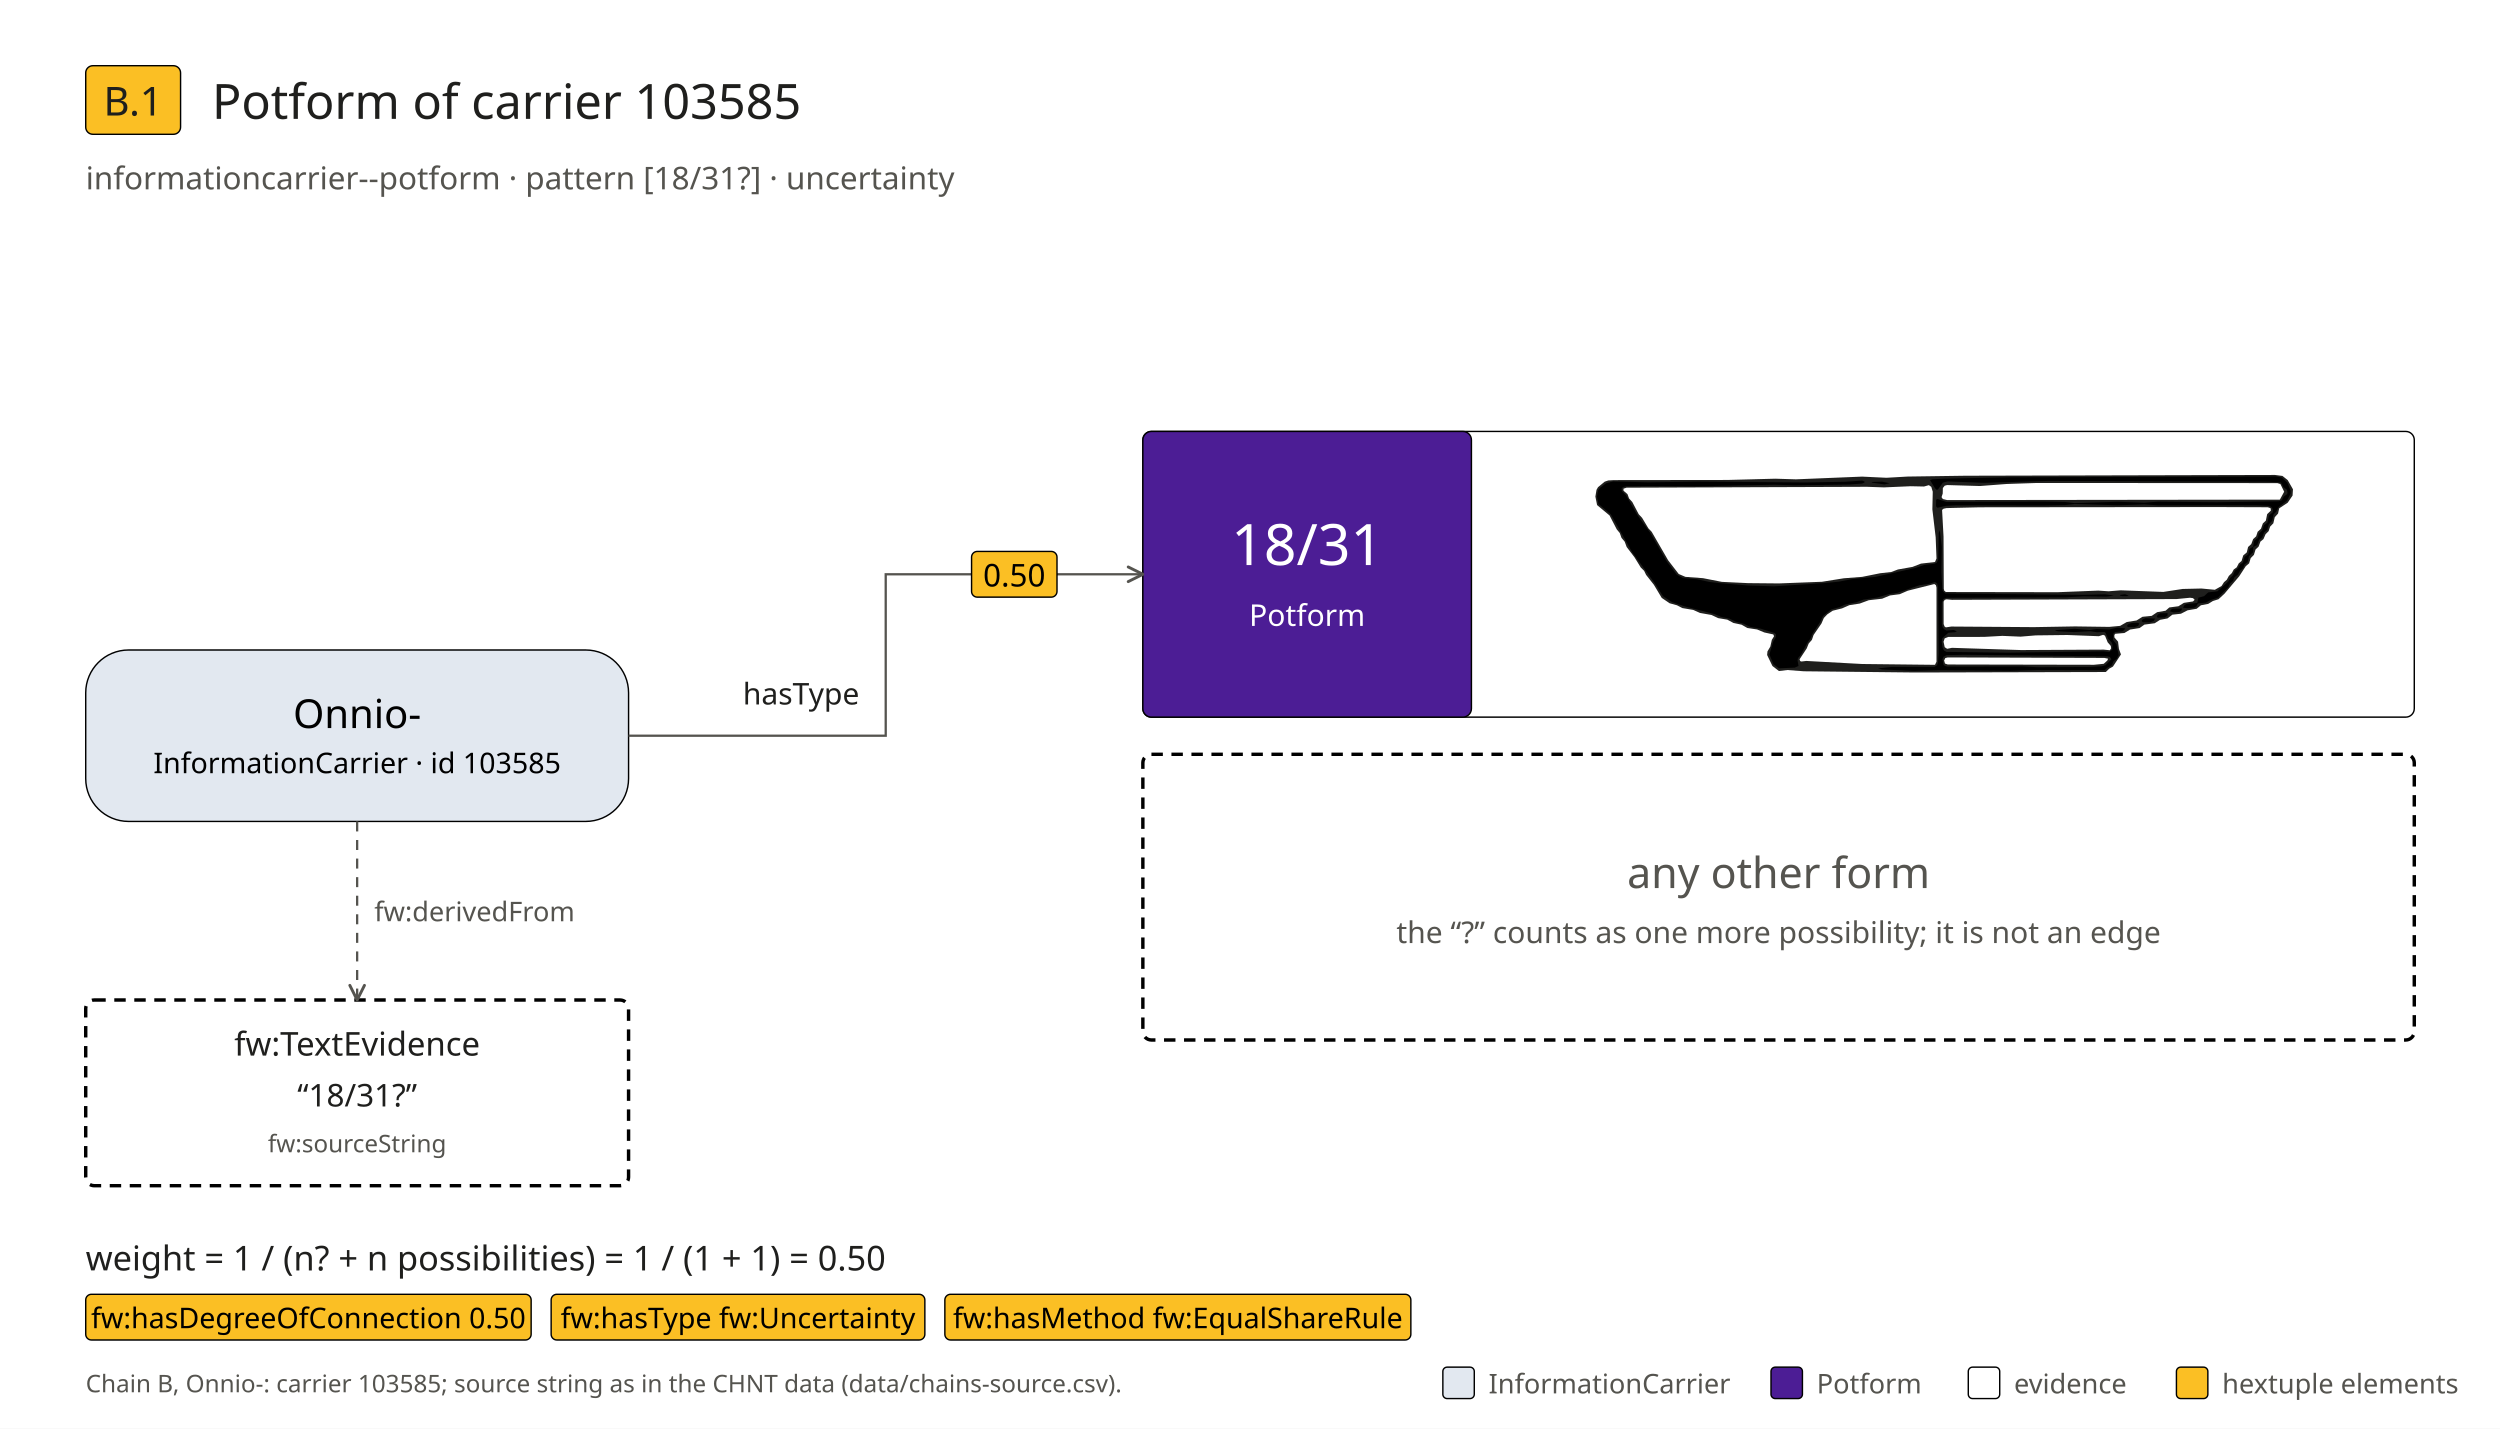
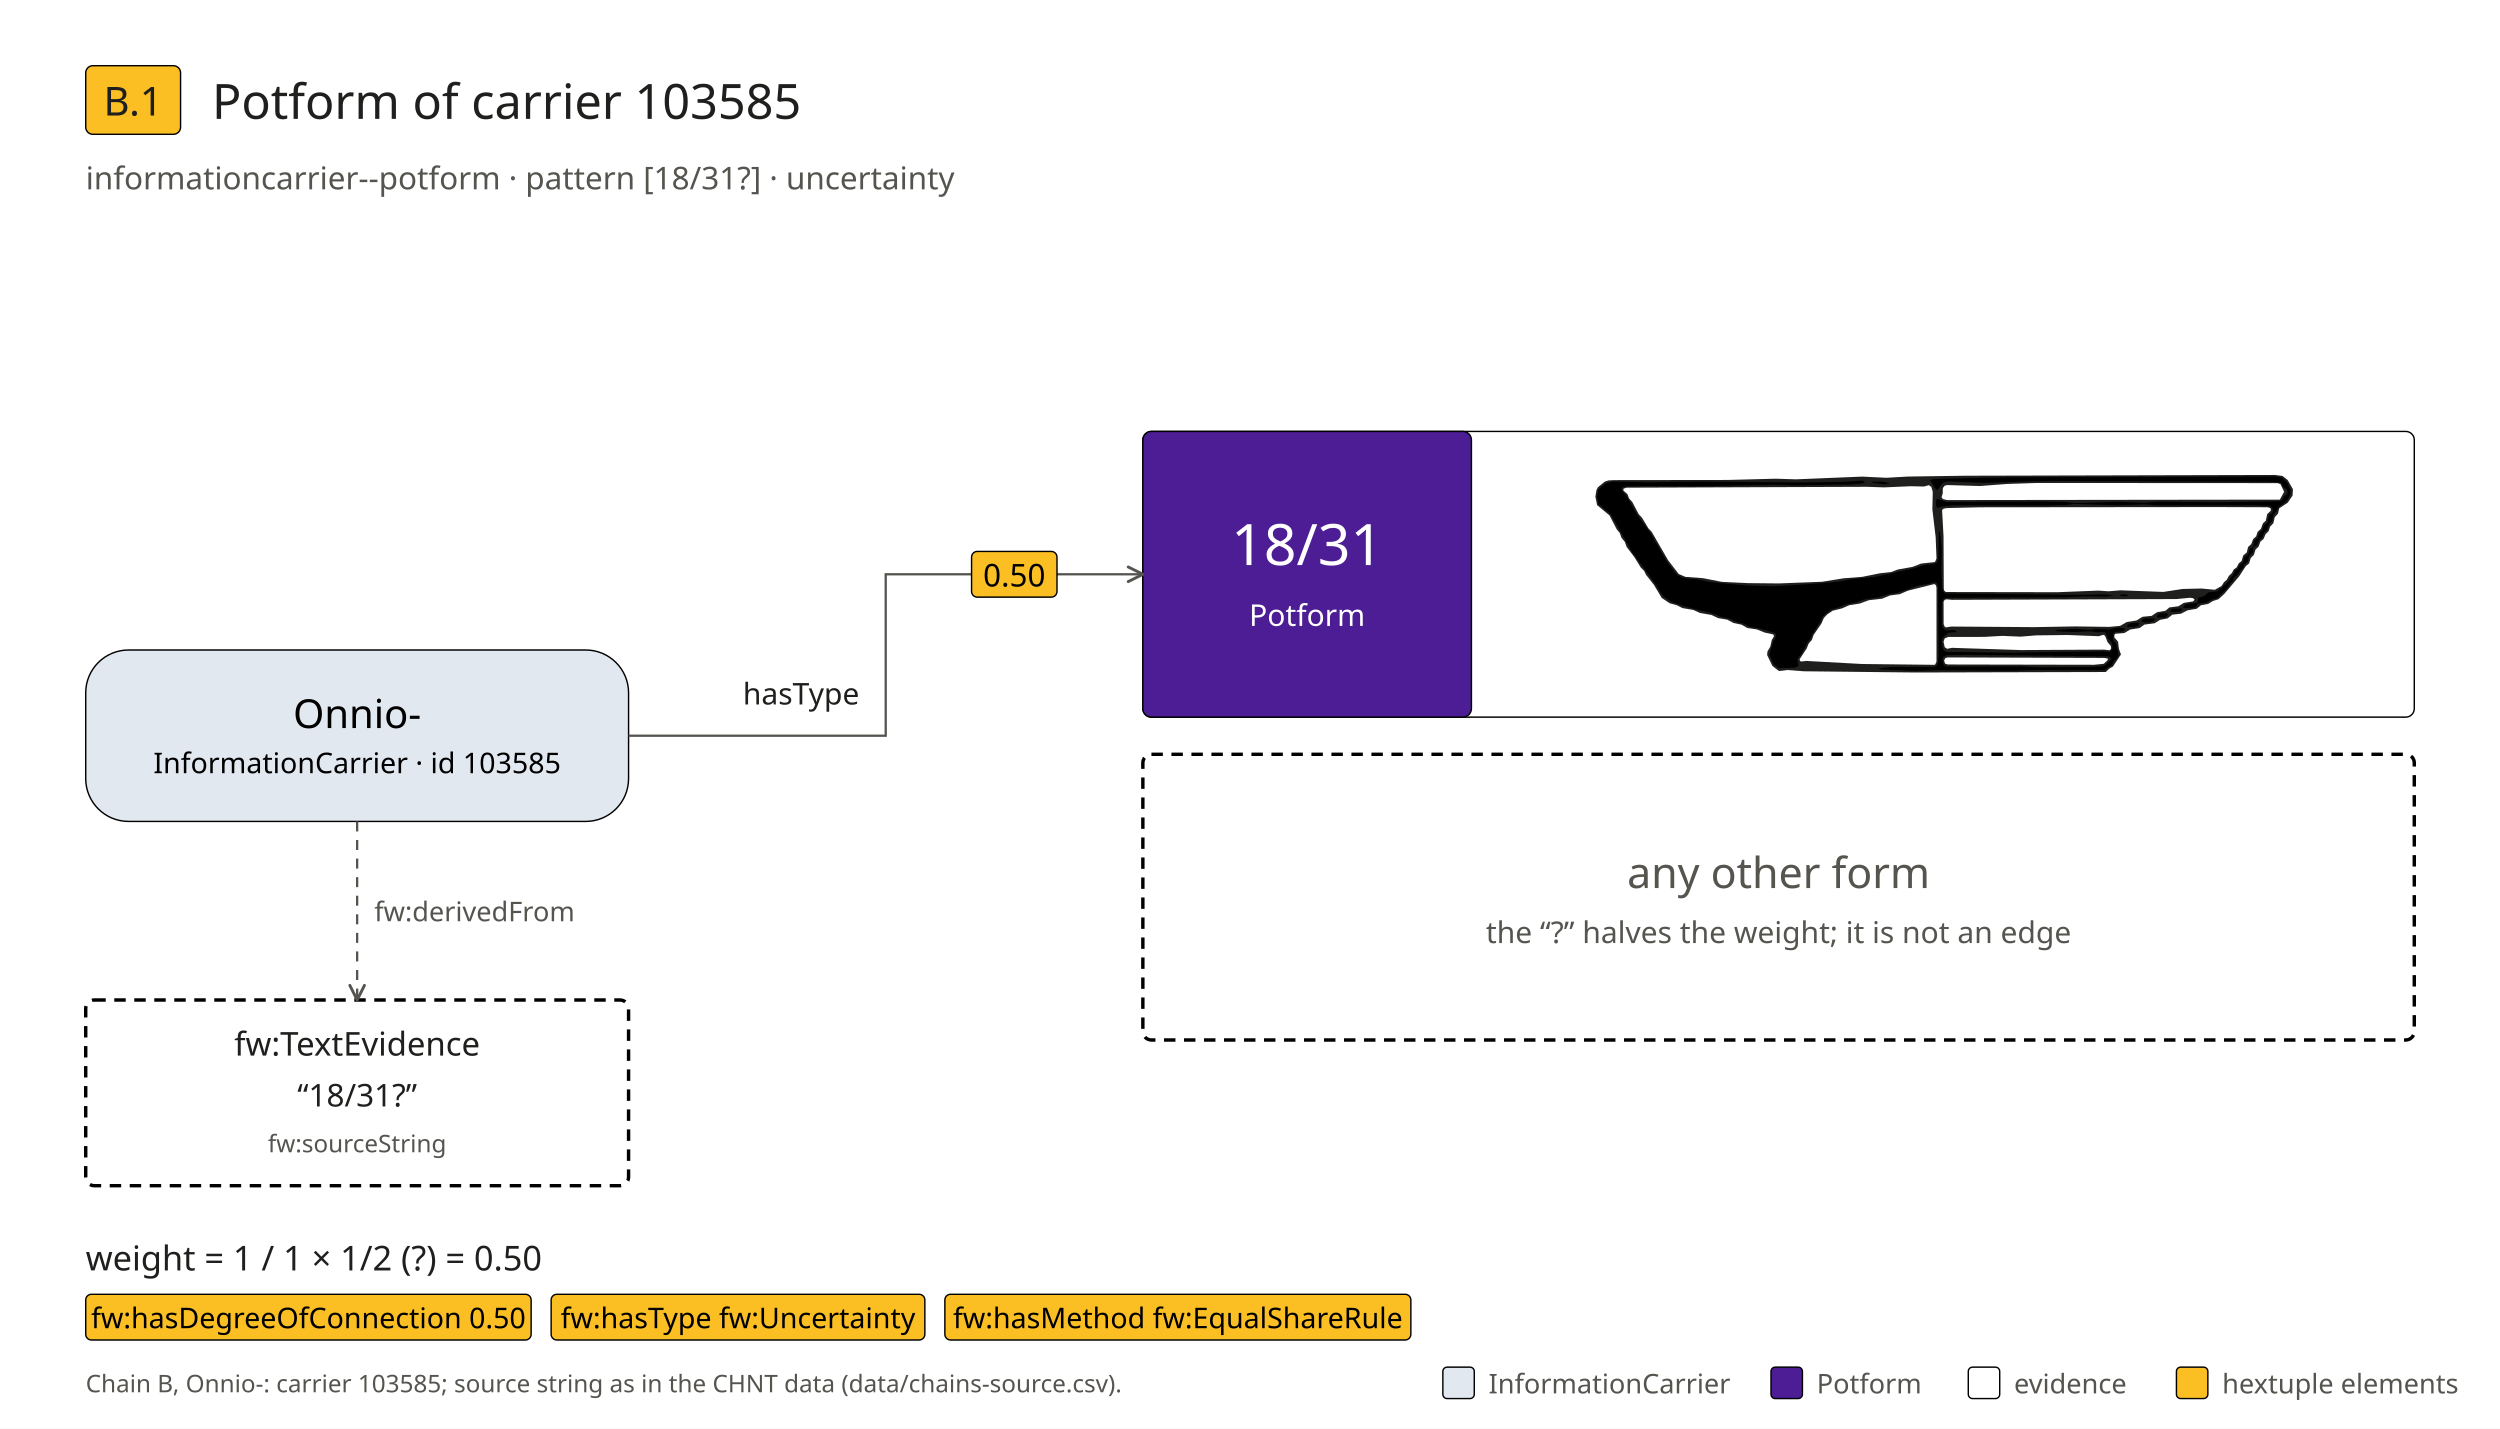
<svg xmlns="http://www.w3.org/2000/svg" width="1750" height="1000" viewBox="0 0 1750 1000" role="img">
  <rect width="1750" height="1000" fill="#ffffff" />
  <defs>
    <marker id="a" viewBox="0 0 10 10" refX="9" refY="5" markerWidth="8" markerHeight="8" orient="auto-start-reverse">
      <path d="M1 1L9 5L1 9" fill="none" stroke="#55544f" stroke-width="1.6" stroke-linecap="round" stroke-linejoin="round" />
    </marker>
  </defs>
  <rect x="60" y="46" width="66.4" height="48" rx="5" fill="#fbbf24" stroke="#000000" stroke-width="1" />
  <text x="93.2" y="70" text-anchor="middle" dominant-baseline="central" font-family="Fira Sans" font-size="28" font-weight="500" fill="#1f1f1d">B.1</text>
  <text x="148.4" y="70" text-anchor="start" dominant-baseline="central" font-family="Fira Sans" font-size="34" font-weight="500" fill="#1f1f1d">Potform of carrier 103585</text>
  <text x="60" y="124" text-anchor="start" dominant-baseline="central" font-family="Fira Sans" font-size="22" fill="#55544f">informationcarrier--potform  ·  pattern  [18/31?]  ·  uncertainty</text>
  <rect x="60" y="455.0" width="380" height="120" rx="30" fill="#e2e8f0" stroke="#000000" stroke-width="1" />
  <text x="250.0" y="498.76" text-anchor="middle" dominant-baseline="central" font-family="Fira Sans" font-size="28" font-weight="500" fill="#000000">Onnio-</text>
  <text x="250.0" y="533.48" text-anchor="middle" dominant-baseline="central" font-family="Fira Sans" font-size="20" fill="#000000">InformationCarrier  ·  id 103585</text>
  <rect x="60" y="700" width="380" height="130" rx="6" fill="#ffffff" stroke="#000000" stroke-width="2.4" stroke-dasharray="8 6" />
  <text x="250" y="730" text-anchor="middle" dominant-baseline="central" font-family="Fira Sans" font-size="23" font-weight="500" fill="#1f1f1d">fw:TextEvidence</text>
  <text x="250" y="766" text-anchor="middle" dominant-baseline="central" font-family="Fira Sans" font-size="22" fill="#1f1f1d">“18/31?”</text>
  <text x="250" y="800" text-anchor="middle" dominant-baseline="central" font-family="Fira Sans" font-size="17" fill="#55544f">fw:sourceString</text>
  <path d="M250 575.0 V 700" fill="none" stroke="#55544f" stroke-width="1.6" stroke-dasharray="7 6" marker-end="url(#a)" />
  <text x="262" y="637.5" text-anchor="start" dominant-baseline="central" font-family="Fira Sans" font-size="19" fill="#55544f">fw:derivedFrom</text>
  <text x="520" y="485.0" text-anchor="start" dominant-baseline="central" font-family="Fira Sans" font-size="21" font-weight="500" fill="#1f1f1d">hasType</text>
  <rect x="800" y="302.0" width="890" height="200" rx="6" fill="#ffffff" stroke="#000000" stroke-width="1" />
  <rect x="800" y="302.0" width="230" height="200" rx="6" fill="#4c1d95" stroke="#000000" stroke-width="1" />
  <text x="915" y="380.0" text-anchor="middle" dominant-baseline="central" font-family="Fira Sans" font-size="40" font-weight="500" fill="#ffffff">18/31</text>
  <text x="915" y="430.0" text-anchor="middle" dominant-baseline="central" font-family="Fira Sans" font-size="21" fill="#ffffff">Potform</text>
  <g transform="translate(1105.0 320.4) scale(3.4)">
    <path d="M108.55 44.12 L109.25 43.43 L110.02 43.0 L111.67 40.5 L111.25 39.37 L111.07 37.88 L110.32 37.0 L110.31 36.5 L110.5 36.25 L112.38 36.09 L113.54 35.38 L115.5 35.07 L116.5 34.36 L118.62 34.08 L119.71 33.38 L121.25 33.09 L122.25 32.32 L124.02 32.12 L125.38 31.42 L127.25 31.1 L128.13 30.38 L129.62 30.1 L130.6 29.5 L131.75 29.14 L132.98 28.0 L136.0 24.43 L137.38 22.31 L138.05 21.75 L138.38 20.67 L139.04 20.0 L139.38 18.89 L140.0 18.31 L140.38 17.27 L141.01 16.75 L141.44 15.75 L142.07 15.12 L142.38 14.18 L143.04 13.5 L143.33 12.25 L144.01 11.5 L144.25 10.42 L146.0 9.26 L147.0 7.79 L147.08 6.5 L146.0 4.61 L144.92 3.75 L143.38 3.55 L79.62 3.71 L67.75 3.88 L63.38 4.13 L58.38 3.89 L44.75 4.45 L40.5 4.32 L30.62 4.58 L7.25 4.61 L6.12 4.68 L5.38 4.93 L4.0 6.07 L3.69 6.62 L3.46 8.0 L3.81 9.75 L6.38 11.89 L7.86 14.75 L8.48 15.5 L8.84 16.5 L9.5 17.29 L9.9 18.38 L11.5 20.48 L12.82 22.62 L13.5 23.29 L13.9 24.12 L15.5 26.15 L17.12 28.86 L18.75 29.97 L20.25 30.38 L21.38 30.96 L23.62 31.34 L25.0 31.96 L27.37 32.38 L28.75 33.03 L30.62 33.34 L31.88 34.02 L33.56 34.38 L34.75 35.06 L36.75 35.36 L38.25 35.98 L40.09 36.38 L40.25 36.75 L39.79 37.5 L39.48 38.88 L38.89 39.88 L38.82 40.62 L39.91 42.88 L41.25 43.92 L43.0 43.71 L46.38 43.97 L69.25 44.22 L108.55 44.12Z M144.38 8.63 L75.88 8.72 L75.0 8.51 L74.73 8.12 L74.97 7.38 L75.0 6.24 L75.38 5.76 L75.88 5.63 L82.62 5.83 L88.12 5.41 L94.38 5.2 L143.88 5.23 L144.5 5.43 L145.27 7.0 L144.38 8.63Z M41.25 25.88 L34.88 25.82 L29.5 25.56 L25.62 24.8 L22.0 24.53 L20.62 23.94 L18.44 21.12 L15.05 15.25 L14.38 14.55 L13.08 12.38 L12.38 11.63 L11.06 9.12 L10.39 8.38 L10.07 7.5 L9.25 6.79 L9.24 6.38 L9.88 6.17 L59.38 5.99 L62.88 6.11 L68.38 5.87 L71.12 5.93 L72.12 5.65 L72.62 6.0 L72.92 7.0 L72.84 10.62 L73.52 16.38 L73.69 20.75 L73.38 21.47 L70.5 21.8 L68.75 22.48 L65.75 23.01 L64.38 23.53 L62.12 23.78 L58.38 24.53 L54.62 24.82 L50.12 25.54 L41.25 25.88Z M120.38 27.63 L111.62 27.3 L109.12 27.5 L107.0 27.36 L98.62 27.69 L75.62 27.65 L75.29 27.38 L75.19 27.0 L75.14 16.25 L74.84 10.75 L75.14 10.5 L75.75 10.37 L82.62 10.21 L131.38 10.16 L141.88 10.2 L142.46 10.38 L142.54 10.88 L141.77 11.62 L141.5 12.95 L140.88 13.53 L140.5 14.62 L139.81 15.25 L139.5 16.19 L138.88 16.76 L138.5 17.78 L137.84 18.38 L137.57 19.5 L136.84 20.12 L136.5 21.26 L135.92 21.75 L135.5 22.57 L134.88 23.02 L134.5 23.75 L133.88 24.34 L133.46 25.12 L132.88 25.63 L132.38 26.41 L131.0 27.19 L128.25 26.93 L124.38 27.02 L120.38 27.63Z M73.38 42.64 L58.38 42.47 L46.88 41.84 L45.88 41.96 L45.62 41.87 L45.5 41.5 L46.98 39.25 L47.38 38.25 L48.04 37.5 L48.38 36.5 L50.0 34.14 L50.5 32.99 L51.21 32.25 L52.32 31.5 L54.25 31.02 L55.75 30.36 L57.88 30.03 L59.75 29.34 L62.5 29.03 L64.12 28.36 L66.12 28.1 L67.78 27.38 L73.25 26.01 L73.58 26.25 L73.69 26.75 L73.69 42.0 L73.38 42.64Z M93.75 34.88 L76.75 34.76 L75.62 34.93 L75.35 34.75 L75.16 34.25 L75.15 29.62 L75.38 29.26 L75.75 29.15 L76.88 29.26 L123.12 29.1 L125.88 28.83 L126.5 28.91 L126.84 29.25 L126.5 29.59 L124.62 29.88 L123.5 30.58 L121.62 30.83 L120.86 31.5 L119.12 31.8 L118.0 32.56 L116.1 32.75 L114.88 33.51 L112.88 33.82 L111.5 34.62 L109.25 34.83 L102.25 34.73 L93.75 34.88Z M109.38 39.64 L108.12 39.51 L91.12 39.6 L76.88 39.14 L75.88 39.34 L75.38 39.01 L75.14 37.88 L75.38 37.19 L76.12 36.9 L83.5 36.89 L87.25 36.68 L91.0 36.84 L94.12 36.58 L100.62 36.5 L107.12 36.75 L108.0 36.46 L108.38 36.64 L108.93 38.0 L109.58 38.75 L109.65 39.25 L109.38 39.64Z M106.12 42.63 L76.0 42.57 L75.44 42.38 L75.26 41.75 L75.5 41.25 L76.0 41.12 L108.25 41.22 L109.02 41.38 L108.87 41.75 L108.12 42.43 L106.12 42.63Z" fill="#1f1f1d" fill-rule="evenodd" />
    <path d="M126.72 30.88 L127.18 30.62 L127.52 30.0 L129.12 29.84 L130.12 29.31 L131.62 28.82 L133.75 26.69 L134.12 25.9 L134.73 25.38 L135.03 24.62 L135.75 24.07 L136.19 23.25 L136.8 22.75 L137.12 21.97 L137.75 21.48 L138.03 20.25 L138.85 19.5 L138.91 18.38 L139.71 18.0 L140.12 16.9 L140.78 16.38 L141.12 15.38 L141.78 14.88 L142.12 13.7 L142.8 13.0 L143.1 11.62 L143.62 11.14 L144.12 10.16 L145.82 8.88 L146.61 7.38 L146.62 6.81 L145.92 5.12 L144.75 4.07 L143.62 3.86 L88.62 4.03 L75.25 4.31 L72.88 4.44 L72.37 4.62 L73.38 6.29 L73.75 6.62 L74.0 6.52 L75.0 5.13 L76.0 4.88 L83.5 5.17 L96.75 4.78 L142.0 4.94 L144.62 5.12 L145.12 6.05 L145.85 6.62 L145.96 7.25 L145.87 7.5 L145.19 8.0 L144.75 8.78 L144.12 8.97 L131.38 9.17 L119.25 9.05 L116.5 9.26 L111.0 9.07 L102.12 9.35 L100.12 9.11 L95.5 9.03 L75.75 9.11 L73.88 8.5 L73.62 8.64 L73.59 10.0 L73.88 10.31 L75.62 9.91 L77.62 9.81 L95.5 9.85 L100.12 9.76 L102.12 9.52 L111.0 9.8 L116.5 9.61 L119.38 9.82 L139.38 9.8 L142.0 9.9 L142.62 10.11 L142.94 10.62 L142.91 11.25 L142.14 11.88 L141.82 13.38 L141.12 13.87 L140.75 14.97 L140.07 15.62 L139.85 16.5 L139.09 17.12 L138.88 18.32 L138.15 18.75 L137.88 19.89 L137.12 20.43 L136.77 21.62 L136.19 22.0 L135.75 22.81 L135.12 23.26 L134.75 24.19 L134.15 24.75 L133.76 25.5 L131.53 27.5 L129.62 27.73 L128.79 28.5 L127.62 28.82 L127.38 29.9 L125.15 30.12 L124.72 30.38 L124.45 30.88 L125.38 31.0 L126.72 30.88Z M88.93 43.88 L94.25 43.71 L108.29 43.75 L108.88 43.22 L109.79 42.75 L110.12 41.93 L110.81 41.38 L111.19 40.62 L110.75 38.42 L110.03 37.5 L110.12 36.17 L110.5 35.89 L111.95 35.75 L112.33 35.5 L112.51 35.12 L110.88 34.98 L109.25 35.36 L106.62 35.26 L105.25 35.47 L102.12 35.22 L98.19 35.5 L98.17 35.62 L98.82 35.75 L102.0 35.9 L105.38 35.73 L106.75 35.94 L108.25 35.87 L108.5 36.05 L109.02 37.25 L109.75 38.02 L109.93 38.5 L109.89 39.5 L109.25 40.0 L108.12 39.86 L88.38 40.14 L75.75 39.98 L75.25 39.71 L74.94 39.12 L74.76 37.88 L74.91 37.12 L76.12 36.04 L77.5 35.93 L77.89 35.75 L77.25 35.46 L75.75 35.58 L75.25 35.31 L74.93 34.88 L74.79 34.25 L74.79 29.88 L75.12 29.07 L75.75 28.84 L100.12 28.76 L104.0 28.54 L108.75 28.6 L110.21 28.38 L108.38 28.12 L104.12 28.23 L75.5 27.95 L75.01 27.5 L74.87 26.88 L74.7 23.5 L74.78 18.38 L74.38 14.93 L74.15 15.5 L74.04 21.0 L73.74 21.62 L73.25 21.83 L71.12 22.09 L69.38 22.69 L61.12 24.53 L56.25 25.0 L53.62 25.51 L50.88 25.79 L40.25 26.48 L34.88 26.31 L29.0 25.82 L26.88 25.57 L24.38 25.02 L21.5 24.78 L20.25 24.11 L18.18 21.38 L14.78 15.5 L12.15 11.88 L9.78 7.75 L8.93 6.88 L8.84 6.38 L9.12 6.05 L9.75 5.9 L14.25 5.82 L24.5 5.89 L40.38 5.56 L44.38 5.69 L55.75 5.52 L58.38 5.32 L58.86 5.12 L58.88 4.91 L58.38 4.71 L54.88 4.95 L46.75 5.1 L24.62 4.92 L14.38 5.07 L7.12 4.89 L5.67 5.25 L4.38 6.24 L4.01 6.75 L3.79 8.0 L4.09 9.5 L6.62 11.64 L11.07 19.5 L15.63 25.75 L17.38 28.51 L19.25 29.73 L21.89 30.62 L28.0 32.19 L29.31 32.75 L31.04 33.12 L32.38 33.75 L34.0 34.17 L35.25 34.8 L37.5 35.2 L40.38 36.09 L40.64 36.38 L40.65 36.88 L40.06 37.88 L39.29 40.5 L40.12 42.51 L41.25 43.36 L44.5 43.22 L45.28 42.88 L45.09 41.75 L45.18 41.25 L45.8 40.5 L47.23 37.88 L47.75 37.24 L48.15 36.25 L49.75 33.81 L50.31 32.62 L51.99 31.25 L53.75 30.76 L54.88 30.23 L57.22 29.75 L58.62 29.22 L61.5 28.79 L63.88 28.08 L65.62 27.82 L70.2 26.25 L72.12 25.98 L73.38 25.59 L73.81 25.88 L74.02 26.62 L74.13 40.38 L73.99 42.25 L73.8 42.75 L73.25 43.07 L64.5 43.07 L61.63 43.38 L62.5 43.6 L69.0 43.89 L74.38 43.74 L88.93 43.88Z M62.98 5.5 L64.05 5.25 L62.5 4.93 L60.5 4.99 L60.3 5.12 L62.98 5.5Z M112.89 28.5 L113.27 28.38 L112.5 28.11 L111.46 28.25 L111.45 28.38 L111.95 28.5 L112.89 28.5Z M123.72 31.75 L124.09 31.5 L124.25 31.05 L122.38 31.08 L121.99 31.25 L121.77 31.62 L122.5 31.85 L123.72 31.75Z M120.7 32.88 L121.26 32.5 L121.26 32.0 L119.75 32.03 L119.31 32.25 L119.07 32.62 L119.12 32.86 L119.38 32.93 L120.7 32.88Z M117.68 33.88 L118.42 33.62 L118.68 33.12 L116.75 33.03 L116.16 33.25 L115.91 33.62 L116.2 33.88 L117.68 33.88Z M114.52 34.88 L115.22 34.62 L115.45 34.12 L115.0 33.98 L113.88 34.03 L113.22 34.25 L112.89 34.62 L113.12 34.86 L114.52 34.88Z M94.38 43.13 L91.62 42.97 L75.88 43.0 L75.38 42.85 L75.12 42.59 L74.91 41.5 L75.13 41.0 L75.75 40.65 L79.5 40.57 L108.88 40.9 L109.38 41.02 L109.7 41.5 L108.5 42.71 L107.75 42.93 L105.25 43.08 L94.38 43.13Z" fill="#000000" fill-rule="evenodd" />
  </g>
  <path d="M440 515.0 H 620 V 402.0 H 800" fill="none" stroke="#55544f" stroke-width="1.6" marker-end="url(#a)" />
  <rect x="680.1" y="386.0" width="59.8" height="32" rx="4" fill="#fbbf24" stroke="#000000" stroke-width="1" />
  <text x="710.0" y="402.0" text-anchor="middle" dominant-baseline="central" font-family="Fira Sans" font-size="22" font-weight="500" fill="#000000">0.50</text>
  <rect x="800" y="528.0" width="890" height="200" rx="6" fill="#ffffff" stroke="#000000" stroke-width="2.4" stroke-dasharray="8 6" />
  <text x="1245.0" y="610.0" text-anchor="middle" dominant-baseline="central" font-family="Fira Sans" font-size="30" font-weight="500" fill="#55544f">any other form</text>
-   <text x="1245.0" y="652.0" text-anchor="middle" dominant-baseline="central" font-family="Fira Sans" font-size="21" fill="#55544f">the “?” counts as one more possibility; it is not an edge</text>
-   <text x="60" y="880" text-anchor="start" dominant-baseline="central" font-family="Fira Sans" font-size="24" fill="#1f1f1d">weight = 1 / (n? + n possibilities) = 1 / (1 + 1) = 0.50</text>
+   <text x="1245.0" y="652.0" text-anchor="middle" dominant-baseline="central" font-family="Fira Sans" font-size="21" fill="#55544f">the “?” halves the weight; it is not an edge</text>
+   <text x="60" y="880" text-anchor="start" dominant-baseline="central" font-family="Fira Sans" font-size="24" fill="#1f1f1d">weight = 1 / 1  ×  1/2 (?) = 0.50</text>
  <rect x="60" y="906" width="311.8" height="32" rx="4" fill="#fbbf24" stroke="#000000" stroke-width="1" />
  <text x="215.9" y="922" text-anchor="middle" dominant-baseline="central" font-family="Fira Sans" font-size="20" fill="#000000">fw:hasDegreeOfConnection  0.50</text>
  <rect x="385.8" y="906" width="261.6" height="32" rx="4" fill="#fbbf24" stroke="#000000" stroke-width="1" />
  <text x="516.6" y="922" text-anchor="middle" dominant-baseline="central" font-family="Fira Sans" font-size="20" fill="#000000">fw:hasType  fw:Uncertainty</text>
  <rect x="661.4" y="906" width="326.2" height="32" rx="4" fill="#fbbf24" stroke="#000000" stroke-width="1" />
  <text x="824.5" y="922" text-anchor="middle" dominant-baseline="central" font-family="Fira Sans" font-size="20" fill="#000000">fw:hasMethod  fw:EqualShareRule</text>
  <rect x="1010" y="957" width="22" height="22" rx="3" fill="#e2e8f0" stroke="#000000" stroke-width="1" />
  <text x="1042" y="968" text-anchor="start" dominant-baseline="central" font-family="Fira Sans" font-size="19" fill="#55544f">InformationCarrier</text>
  <rect x="1239.7" y="957" width="22" height="22" rx="3" fill="#4c1d95" stroke="#000000" stroke-width="1" />
  <text x="1271.7" y="968" text-anchor="start" dominant-baseline="central" font-family="Fira Sans" font-size="19" fill="#55544f">Potform</text>
  <rect x="1377.8" y="957" width="22" height="22" rx="3" fill="#ffffff" stroke="#000000" stroke-width="1" />
  <text x="1409.8" y="968" text-anchor="start" dominant-baseline="central" font-family="Fira Sans" font-size="19" fill="#55544f">evidence</text>
  <rect x="1523.5" y="957" width="22" height="22" rx="3" fill="#fbbf24" stroke="#000000" stroke-width="1" />
  <text x="1555.5" y="968" text-anchor="start" dominant-baseline="central" font-family="Fira Sans" font-size="19" fill="#55544f">hextuple elements</text>
  <text x="60" y="968" text-anchor="start" dominant-baseline="central" font-family="Fira Sans" font-size="17" fill="#55544f">Chain B, Onnio-: carrier 103585; source string as in the CHNT data (data/chains-source.csv).</text>
</svg>
